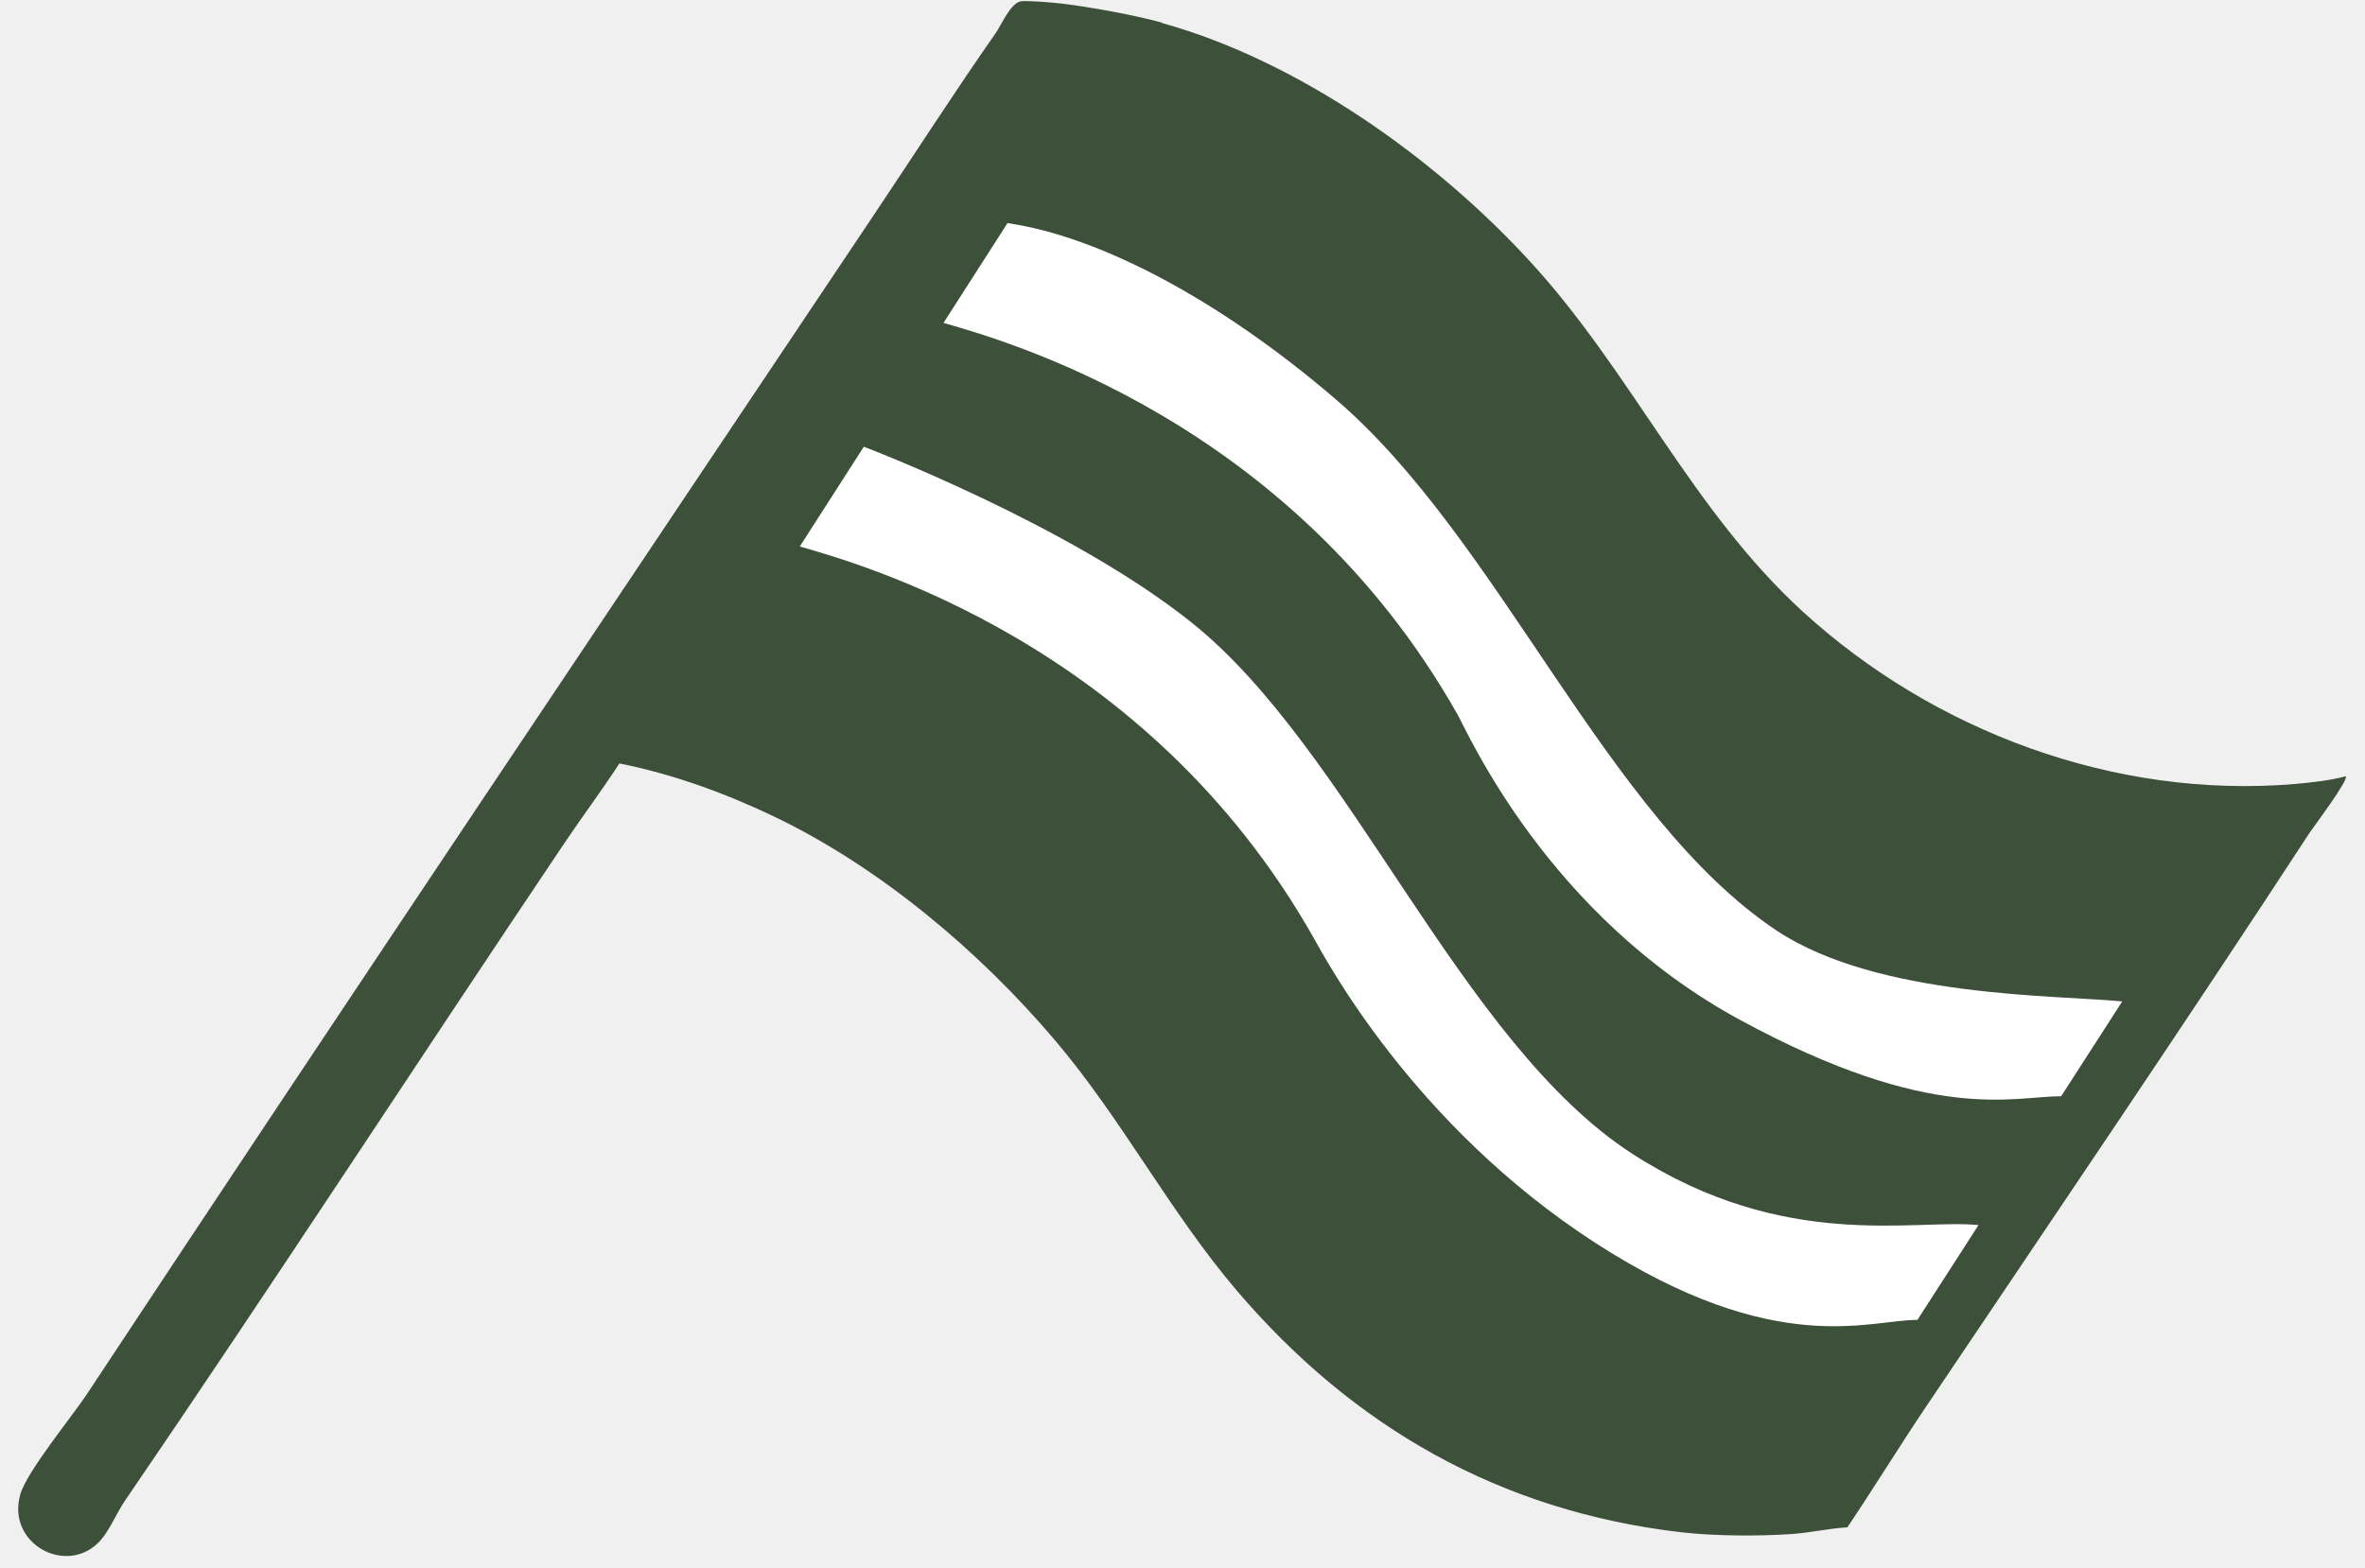
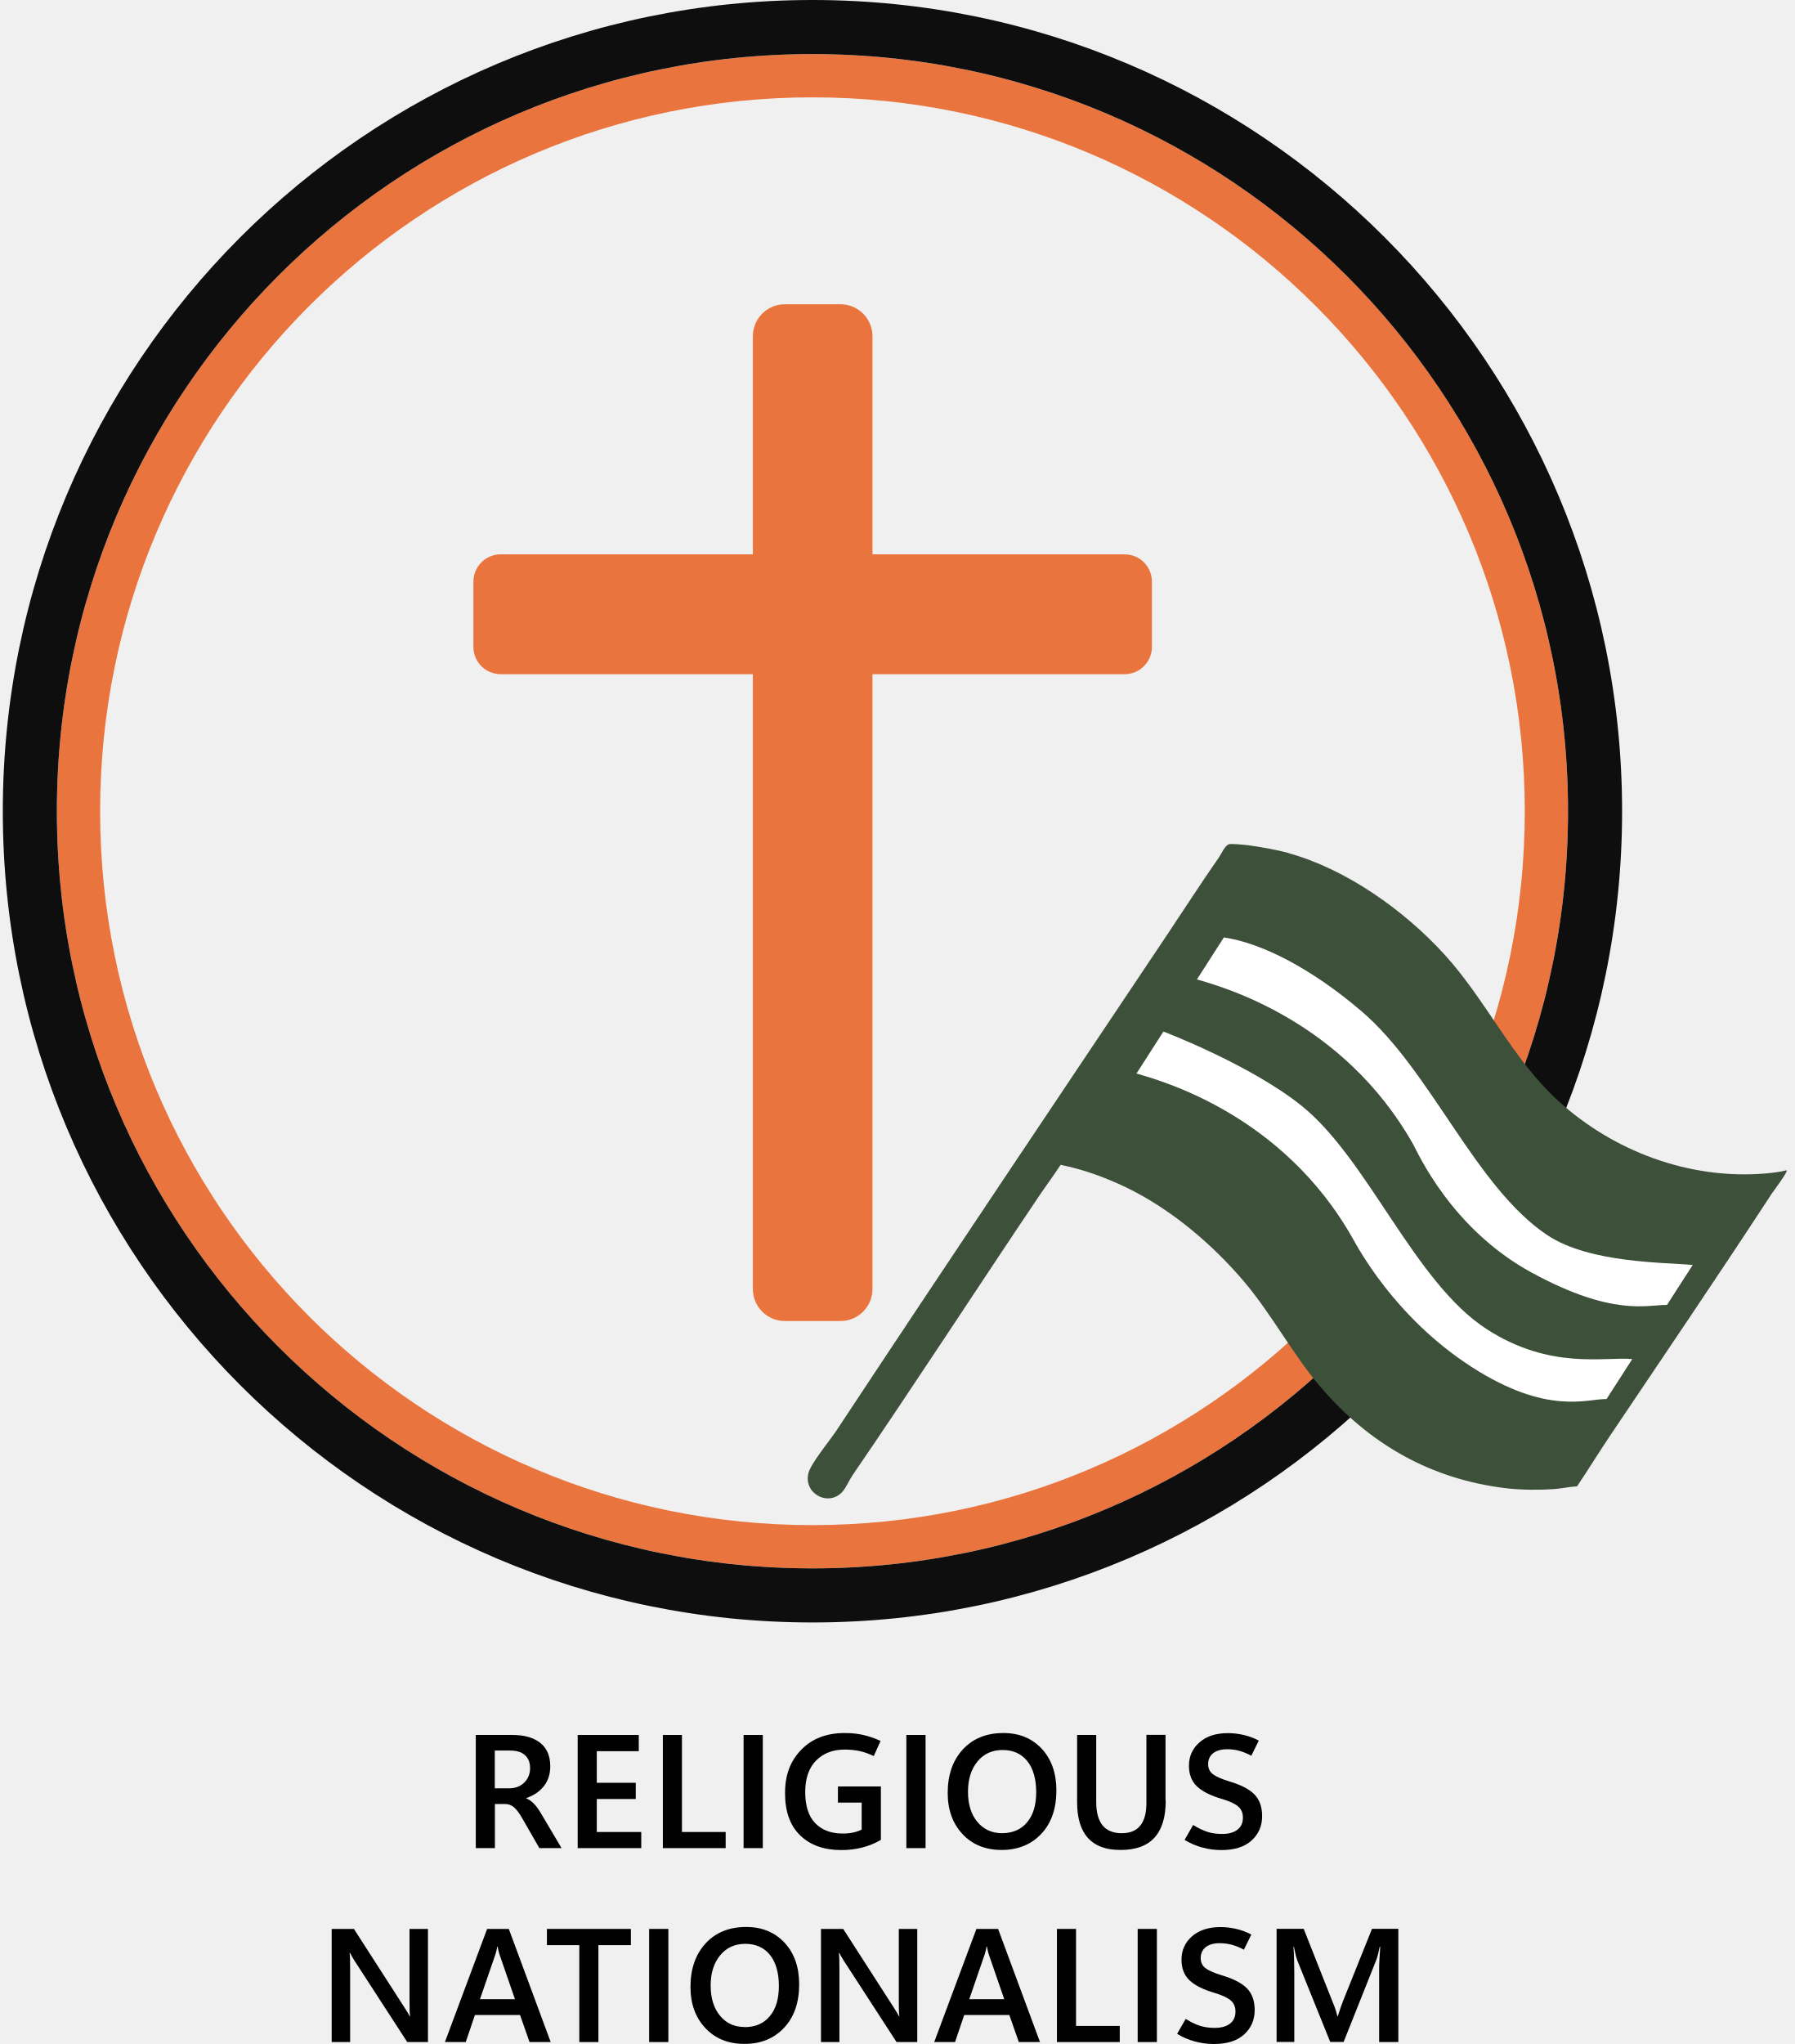
- <svg xmlns="http://www.w3.org/2000/svg" width="92px" height="61px" viewBox="0 0 92 61" version="1.1">
+ <svg xmlns="http://www.w3.org/2000/svg" width="166px" height="189px" viewBox="0 0 166 189" version="1.1">
+   <defs>
+     <ellipse id="path-1" cx="69.883" cy="70.011" rx="69.883" ry="70.011" />
+   </defs>
  <g id="Page-1" stroke="none" stroke-width="1" fill="none" fill-rule="evenodd">
-     <g id="Apple-TV" transform="translate(-741, -114)" fill-rule="nonzero">
-       <g id="persecution_religious" transform="translate(741.7072, 114.0419)">
-         <g id="Group-4" transform="translate(0, -0)">
-           <path d="M44.481,0.85 C49.802,2.32 55.153,6.121 58.867,10.192 C62.771,14.462 65.107,19.813 69.429,23.764 C74.511,28.405 81.539,31.055 88.567,30.465 C89.226,30.405 89.895,30.335 90.544,30.165 C90.674,30.295 89.296,32.125 89.136,32.365 C84.264,39.827 79.163,47.338 74.181,54.749 C73.153,56.279 72.185,57.859 71.156,59.39 C70.438,59.43 69.719,59.6 69,59.65 C67.692,59.74 65.975,59.73 64.677,59.58 C57.659,58.76 51.939,55.499 47.396,50.168 C44.781,47.088 42.954,43.537 40.358,40.467 C37.403,36.976 33.55,33.736 29.477,31.765 C27.54,30.835 25.493,30.085 23.387,29.665 C22.728,30.685 21.989,31.665 21.31,32.675 C15.6,41.167 9.879,49.978 4.129,58.39 C3.84,58.82 3.55,59.51 3.201,59.9 C1.913,61.33 -0.483,60.03 0.086,58.099 C0.335,57.229 2.063,55.119 2.652,54.239 C12.815,38.856 23.077,23.584 33.26,8.361 C34.867,5.961 36.395,3.581 38.022,1.25 C38.242,0.94 38.601,0.08 39.001,0.01 C39.26,-0.03 40.288,0.06 40.618,0.1 C41.756,0.24 43.403,0.54 44.501,0.84 L44.481,0.85 Z" id="Path" fill="#3D5039" />
-           <path d="M38.491,8.631 L35.996,12.522 C38.312,13.192 49.493,16.273 55.982,27.745 C56.401,28.475 59.486,35.576 66.983,39.646 C74.481,43.717 77.606,42.607 79.472,42.617 L81.849,38.926 C79.333,38.676 72.334,38.786 68.401,36.166 C61.752,31.735 57.649,20.963 51.24,15.483 C46.608,11.512 41.956,9.142 38.491,8.641 L38.491,8.631 Z" id="Path" fill="#FFFFFF" />
-           <path d="M32.901,17.333 L30.405,21.223 C32.721,21.894 43.902,24.974 50.391,36.446 C50.811,37.176 54.225,43.727 61.393,48.348 C68.381,52.849 72.015,51.308 73.882,51.318 L76.258,47.628 C73.742,47.378 68.721,48.678 62.81,44.867 C56.092,40.537 51.829,29.125 45.649,24.184 C40.887,20.373 32.901,17.343 32.901,17.343 L32.901,17.333 Z" id="Path" fill="#FFFFFF" />
+     <g id="BWL---Style-Guide-and-CDN-Images" transform="translate(-707, -2404)">
+       <g id="persecution_religious" transform="translate(712.2597, 2409)">
+         <g id="Oval-Copy-9">
+           <ellipse stroke="#EA743D" stroke-width="4" stroke-linejoin="square" cx="69.883" cy="70.011" rx="67.883" ry="68.011" />
+           <ellipse stroke="#0E0E0E" stroke-width="5" cx="69.883" cy="70.011" rx="72.383" ry="72.511" />
+         </g>
+         <path d="M98.754,46.258 L75.434,46.258 L75.434,26.094 C75.434,24.454 74.106,23.134 72.478,23.134 L67.327,23.134 C65.69,23.134 64.372,24.464 64.372,26.094 L64.372,46.258 L41.051,46.258 C39.654,46.258 38.526,47.388 38.526,48.788 L38.526,54.809 C38.526,56.209 39.654,57.339 41.051,57.339 L64.372,57.339 L64.372,114.189 C64.372,115.829 65.7,117.149 67.327,117.149 L72.478,117.149 C74.116,117.149 75.434,115.819 75.434,114.189 L75.434,57.339 L98.754,57.339 C100.152,57.339 101.28,56.209 101.28,54.809 L101.28,48.788 C101.28,47.388 100.152,46.258 98.754,46.258 Z" id="Path-Copy-8" fill="#EA743D" fill-rule="nonzero" />
+         <g id="icon_bwl_religious_nationalism_text" transform="translate(25.4176, 73.0419)" fill-rule="nonzero">
+           <g id="Group-4" transform="translate(44.0299, -0)">
+             <path d="M44.481,0.85 C49.802,2.32 55.153,6.121 58.867,10.192 C62.771,14.462 65.107,19.813 69.429,23.764 C74.511,28.405 81.539,31.055 88.567,30.465 C89.226,30.405 89.895,30.335 90.544,30.165 C90.674,30.295 89.296,32.125 89.136,32.365 C84.264,39.827 79.163,47.338 74.181,54.749 C73.153,56.279 72.185,57.859 71.156,59.39 C70.438,59.43 69.719,59.6 69,59.65 C67.692,59.74 65.975,59.73 64.677,59.58 C57.659,58.76 51.939,55.499 47.396,50.168 C44.781,47.088 42.954,43.537 40.358,40.467 C37.403,36.976 33.55,33.736 29.477,31.765 C27.54,30.835 25.493,30.085 23.387,29.665 C22.728,30.685 21.989,31.665 21.31,32.675 C15.6,41.167 9.879,49.978 4.129,58.39 C3.84,58.82 3.55,59.51 3.201,59.9 C1.913,61.33 -0.483,60.03 0.086,58.099 C0.335,57.229 2.063,55.119 2.652,54.239 C12.815,38.856 23.077,23.584 33.26,8.361 C34.867,5.961 36.395,3.581 38.022,1.25 C38.242,0.94 38.601,0.08 39.001,0.01 C39.26,-0.03 40.288,0.06 40.618,0.1 C41.756,0.24 43.403,0.54 44.501,0.84 L44.481,0.85 Z" id="Path" fill="#3D5039" />
+             <path d="M38.491,8.631 L35.996,12.522 C38.312,13.192 49.493,16.273 55.982,27.745 C56.401,28.475 59.486,35.576 66.983,39.646 C74.481,43.717 77.606,42.607 79.472,42.617 L81.849,38.926 C79.333,38.676 72.334,38.786 68.401,36.166 C61.752,31.735 57.649,20.963 51.24,15.483 C46.608,11.512 41.956,9.142 38.491,8.641 L38.491,8.631 Z" id="Path" fill="#FFFFFF" />
+             <path d="M32.901,17.333 L30.405,21.223 C32.721,21.894 43.902,24.974 50.391,36.446 C50.811,37.176 54.225,43.727 61.393,48.348 C68.381,52.849 72.015,51.308 73.882,51.318 L76.258,47.628 C73.742,47.378 68.721,48.678 62.81,44.867 C56.092,40.537 51.829,29.125 45.649,24.184 C40.887,20.373 32.901,17.343 32.901,17.343 L32.901,17.333 Z" id="Path" fill="#FFFFFF" />
+           </g>
+           <g id="Group" transform="translate(0, 82.2034)" fill="#010101">
+             <path d="M21.244,10.642 L19.208,10.642 L17.61,7.861 C17.331,7.371 17.071,7.041 16.842,6.851 C16.612,6.661 16.333,6.561 16.023,6.561 L15.095,6.561 L15.095,10.642 L13.328,10.642 L13.328,0.18 L16.732,0.18 C17.82,0.18 18.669,0.42 19.288,0.91 C19.907,1.4 20.216,2.12 20.216,3.081 C20.216,3.801 20.016,4.411 19.627,4.911 C19.228,5.411 18.689,5.781 18,6.011 L18,6.041 C18.259,6.151 18.499,6.321 18.719,6.551 C18.938,6.781 19.138,7.061 19.328,7.381 L21.254,10.632 L21.244,10.642 Z M15.085,1.61 L15.085,5.111 L16.432,5.111 C16.991,5.111 17.451,4.931 17.81,4.581 C18.169,4.231 18.349,3.781 18.349,3.251 C18.349,2.72 18.189,2.33 17.88,2.05 C17.56,1.76 17.101,1.62 16.482,1.62 L15.095,1.62 L15.085,1.61 Z" id="Shape" />
+             <polygon id="Path" points="28.632 10.642 22.752 10.642 22.752 0.18 28.402 0.18 28.402 1.68 24.519 1.68 24.519 4.601 28.123 4.601 28.123 6.101 24.519 6.101 24.519 9.151 28.632 9.151 28.632 10.652" />
+             <polygon id="Path" points="36.439 10.642 30.629 10.642 30.629 0.18 32.396 0.18 32.396 9.151 36.439 9.151 36.439 10.652" />
+             <polygon id="Path" points="39.873 10.642 38.096 10.642 38.096 0.18 39.873 0.18" />
+             <path d="M50.775,9.892 C50.266,10.192 49.706,10.422 49.097,10.582 C48.489,10.742 47.83,10.822 47.131,10.822 C45.533,10.822 44.276,10.372 43.337,9.472 C42.399,8.571 41.93,7.271 41.93,5.561 C41.93,3.851 42.429,2.57 43.437,1.54 C44.435,0.51 45.773,5.68434189e-14 47.45,5.68434189e-14 C48.069,5.68434189e-14 48.648,0.06 49.167,0.18 C49.696,0.3 50.226,0.48 50.765,0.73 L50.136,2.13 C49.686,1.92 49.257,1.76 48.838,1.67 C48.419,1.58 47.949,1.53 47.44,1.53 C46.352,1.53 45.474,1.87 44.805,2.54 C44.136,3.221 43.796,4.191 43.796,5.461 C43.796,6.731 44.106,7.701 44.725,8.341 C45.344,8.981 46.192,9.292 47.271,9.292 C47.62,9.292 47.929,9.262 48.229,9.202 C48.518,9.141 48.778,9.051 49.018,8.931 L49.018,6.431 L46.821,6.431 L46.821,4.941 L50.795,4.941 L50.795,9.892 L50.775,9.892 Z" id="Path" />
+             <polygon id="Path" points="54.928 10.642 53.151 10.642 53.151 0.18 54.928 0.18" />
+             <path d="M61.956,10.812 C60.468,10.812 59.26,10.322 58.352,9.352 C57.433,8.371 56.974,7.101 56.974,5.541 C56.974,3.871 57.443,2.53 58.372,1.52 C59.3,0.51 60.558,0 62.126,0 C63.593,0 64.771,0.49 65.68,1.46 C66.578,2.44 67.027,3.721 67.027,5.301 C67.027,6.981 66.568,8.321 65.64,9.312 C64.711,10.302 63.483,10.812 61.966,10.812 L61.956,10.812 Z M61.986,9.262 C62.974,9.262 63.753,8.931 64.312,8.261 C64.881,7.591 65.16,6.661 65.16,5.461 C65.16,4.261 64.881,3.271 64.332,2.59 C63.783,1.91 63.014,1.57 62.056,1.57 C61.097,1.57 60.309,1.92 59.73,2.63 C59.141,3.341 58.851,4.271 58.851,5.431 C58.851,6.591 59.141,7.531 59.72,8.221 C60.299,8.911 61.057,9.262 61.996,9.262 L61.986,9.262 Z" id="Shape" />
+             <path d="M77.14,6.251 C77.14,7.771 76.791,8.911 76.102,9.672 C75.413,10.432 74.365,10.812 72.967,10.812 C71.57,10.812 70.621,10.442 69.952,9.712 C69.284,8.981 68.944,7.871 68.944,6.391 L68.944,0.18 L70.711,0.18 L70.711,6.381 C70.711,7.341 70.911,8.061 71.3,8.541 C71.69,9.021 72.289,9.262 73.067,9.262 C73.846,9.262 74.405,9.031 74.784,8.561 C75.164,8.091 75.353,7.401 75.353,6.461 L75.353,0.17 L77.12,0.17 L77.12,6.251 L77.14,6.251 Z" id="Path" />
+             <path d="M78.887,9.872 L79.676,8.501 C80.155,8.801 80.595,9.011 81.004,9.141 C81.413,9.272 81.862,9.332 82.362,9.332 C82.961,9.332 83.43,9.202 83.769,8.941 C84.109,8.681 84.278,8.311 84.278,7.831 C84.278,7.391 84.139,7.051 83.849,6.801 C83.57,6.551 83.08,6.321 82.392,6.111 C81.313,5.801 80.535,5.411 80.035,4.941 C79.536,4.471 79.287,3.831 79.287,3.03 C79.287,2.16 79.606,1.44 80.255,0.87 C80.904,0.29 81.783,0.01 82.901,0.01 C83.39,0.01 83.869,0.07 84.348,0.18 C84.827,0.29 85.287,0.46 85.746,0.7 L85.057,2.1 C84.668,1.89 84.288,1.74 83.929,1.64 C83.57,1.54 83.19,1.5 82.821,1.5 C82.272,1.5 81.842,1.62 81.533,1.86 C81.223,2.1 81.064,2.44 81.064,2.88 C81.064,3.271 81.204,3.571 81.493,3.801 C81.783,4.021 82.272,4.241 82.981,4.461 C84.069,4.781 84.857,5.181 85.337,5.671 C85.816,6.161 86.055,6.831 86.055,7.681 C86.055,8.601 85.726,9.352 85.077,9.942 C84.428,10.532 83.49,10.822 82.282,10.822 C81.673,10.822 81.084,10.742 80.505,10.582 C79.926,10.422 79.387,10.192 78.887,9.882 L78.887,9.872 Z" id="Path" />
+             <path d="M8.915,28.575 L6.988,28.575 L2.136,21.093 C2.037,20.943 1.957,20.803 1.877,20.673 C1.807,20.543 1.747,20.433 1.697,20.333 L1.657,20.333 C1.677,20.483 1.687,20.683 1.697,20.943 C1.707,21.203 1.707,21.514 1.707,21.894 L1.707,28.575 L0,28.575 L0,18.113 L2.057,18.113 L6.759,25.424 C6.858,25.584 6.948,25.724 7.028,25.854 C7.108,25.984 7.168,26.104 7.218,26.204 L7.248,26.204 C7.228,26.064 7.218,25.874 7.208,25.624 C7.208,25.374 7.198,25.074 7.198,24.714 L7.198,18.113 L8.905,18.113 L8.905,28.575 L8.915,28.575 Z" id="Path" />
+             <path d="M10.472,28.575 L14.376,18.113 L16.382,18.113 L20.256,28.575 L18.299,28.575 L17.421,26.074 L13.248,26.074 L12.399,28.575 L10.462,28.575 L10.472,28.575 Z M13.717,24.614 L16.952,24.614 L15.524,20.483 C15.494,20.373 15.464,20.273 15.434,20.163 C15.404,20.053 15.384,19.923 15.354,19.753 L15.314,19.753 C15.294,19.893 15.264,20.023 15.234,20.133 C15.204,20.243 15.174,20.353 15.145,20.463 L13.717,24.604 L13.717,24.614 Z" id="Shape" />
+             <polygon id="Path" points="27.673 19.613 24.669 19.613 24.669 28.575 22.902 28.575 22.902 19.613 19.907 19.613 19.907 18.113 27.673 18.113" />
+             <polygon id="Path" points="31.138 28.575 29.361 28.575 29.361 18.113 31.138 18.113" />
+             <path d="M38.166,28.745 C36.678,28.745 35.47,28.255 34.562,27.284 C33.643,26.314 33.184,25.034 33.184,23.474 C33.184,21.804 33.653,20.463 34.582,19.453 C35.51,18.443 36.768,17.933 38.336,17.933 C39.803,17.933 40.981,18.423 41.89,19.393 C42.788,20.363 43.237,21.644 43.237,23.234 C43.237,24.914 42.778,26.254 41.85,27.244 C40.921,28.245 39.693,28.745 38.176,28.745 L38.166,28.745 Z M38.186,27.194 C39.174,27.194 39.953,26.864 40.512,26.194 C41.081,25.524 41.36,24.594 41.36,23.384 C41.36,22.174 41.081,21.193 40.532,20.513 C39.983,19.833 39.214,19.493 38.256,19.493 C37.297,19.493 36.509,19.843 35.93,20.553 C35.341,21.263 35.051,22.194 35.051,23.354 C35.051,24.514 35.341,25.454 35.92,26.144 C36.499,26.844 37.257,27.184 38.196,27.184 L38.186,27.194 Z" id="Shape" />
+             <path d="M54.169,28.575 L52.242,28.575 L47.39,21.093 C47.291,20.943 47.211,20.803 47.131,20.673 C47.061,20.543 47.001,20.433 46.951,20.333 L46.911,20.333 C46.931,20.483 46.941,20.683 46.951,20.943 C46.961,21.203 46.961,21.514 46.961,21.894 L46.961,28.575 L45.254,28.575 L45.254,18.113 L47.31,18.113 L52.013,25.424 C52.112,25.584 52.202,25.724 52.282,25.854 C52.362,25.984 52.422,26.104 52.472,26.204 L52.502,26.204 C52.482,26.064 52.472,25.874 52.462,25.624 C52.462,25.374 52.452,25.074 52.452,24.714 L52.452,18.113 L54.159,18.113 L54.159,28.575 L54.169,28.575 Z" id="Path" />
+             <path d="M55.726,28.575 L59.63,18.113 L61.636,18.113 L65.51,28.575 L63.553,28.575 L62.675,26.074 L58.502,26.074 L57.653,28.575 L55.716,28.575 L55.726,28.575 Z M58.971,24.614 L62.205,24.614 L60.778,20.483 C60.748,20.373 60.708,20.273 60.688,20.163 C60.668,20.053 60.638,19.923 60.608,19.753 L60.568,19.753 C60.548,19.893 60.518,20.023 60.488,20.133 C60.458,20.243 60.428,20.353 60.398,20.463 L58.971,24.604 L58.971,24.614 Z" id="Shape" />
+             <polygon id="Path" points="72.887 28.575 67.077 28.575 67.077 18.113 68.844 18.113 68.844 27.084 72.887 27.084 72.887 28.585" />
+             <polygon id="Path" points="76.322 28.575 74.545 28.575 74.545 18.113 76.322 18.113" />
+             <path d="M78.199,27.805 L78.987,26.434 C79.466,26.734 79.906,26.944 80.315,27.074 C80.724,27.204 81.184,27.264 81.673,27.264 C82.272,27.264 82.741,27.134 83.08,26.874 C83.42,26.614 83.59,26.244 83.59,25.764 C83.59,25.324 83.45,24.984 83.16,24.734 C82.871,24.484 82.392,24.254 81.703,24.044 C80.634,23.734 79.846,23.344 79.347,22.874 C78.847,22.404 78.598,21.764 78.598,20.963 C78.598,20.093 78.917,19.373 79.566,18.803 C80.215,18.233 81.094,17.943 82.212,17.943 C82.701,17.943 83.19,18.003 83.659,18.113 C84.139,18.223 84.598,18.393 85.057,18.633 L84.368,20.033 C83.979,19.823 83.599,19.673 83.24,19.573 C82.871,19.483 82.501,19.433 82.132,19.433 C81.583,19.433 81.154,19.553 80.844,19.793 C80.535,20.033 80.375,20.373 80.375,20.813 C80.375,21.203 80.515,21.504 80.804,21.734 C81.094,21.954 81.583,22.174 82.292,22.394 C83.38,22.714 84.169,23.114 84.648,23.604 C85.127,24.094 85.367,24.764 85.367,25.614 C85.367,26.534 85.037,27.284 84.388,27.875 C83.739,28.465 82.801,28.755 81.593,28.755 C80.984,28.755 80.395,28.675 79.816,28.515 C79.237,28.355 78.698,28.125 78.199,27.815 L78.199,27.805 Z" id="Path" />
+             <path d="M98.634,28.575 L96.877,28.575 L96.877,21.924 C96.877,21.624 96.877,21.293 96.907,20.923 C96.927,20.563 96.947,20.173 96.977,19.773 L96.927,19.773 C96.867,20.053 96.817,20.293 96.767,20.493 C96.717,20.693 96.668,20.853 96.618,20.973 L93.593,28.565 L92.355,28.565 L89.31,21.033 C89.27,20.923 89.22,20.773 89.17,20.563 C89.12,20.353 89.06,20.093 89,19.773 L88.951,19.773 C88.98,20.133 89,20.513 89.01,20.913 C89.02,21.303 89.03,21.714 89.03,22.144 L89.03,28.565 L87.393,28.565 L87.393,18.103 L89.899,18.103 L92.574,24.864 C92.684,25.114 92.774,25.354 92.844,25.574 C92.914,25.794 92.974,25.994 93.014,26.184 L93.054,26.184 C93.143,25.904 93.223,25.654 93.303,25.424 C93.383,25.204 93.453,25.004 93.513,24.844 L96.218,18.103 L98.654,18.103 L98.654,28.565 L98.634,28.575 Z" id="Path" />
+           </g>
        </g>
      </g>
    </g>
  </g>
</svg>
